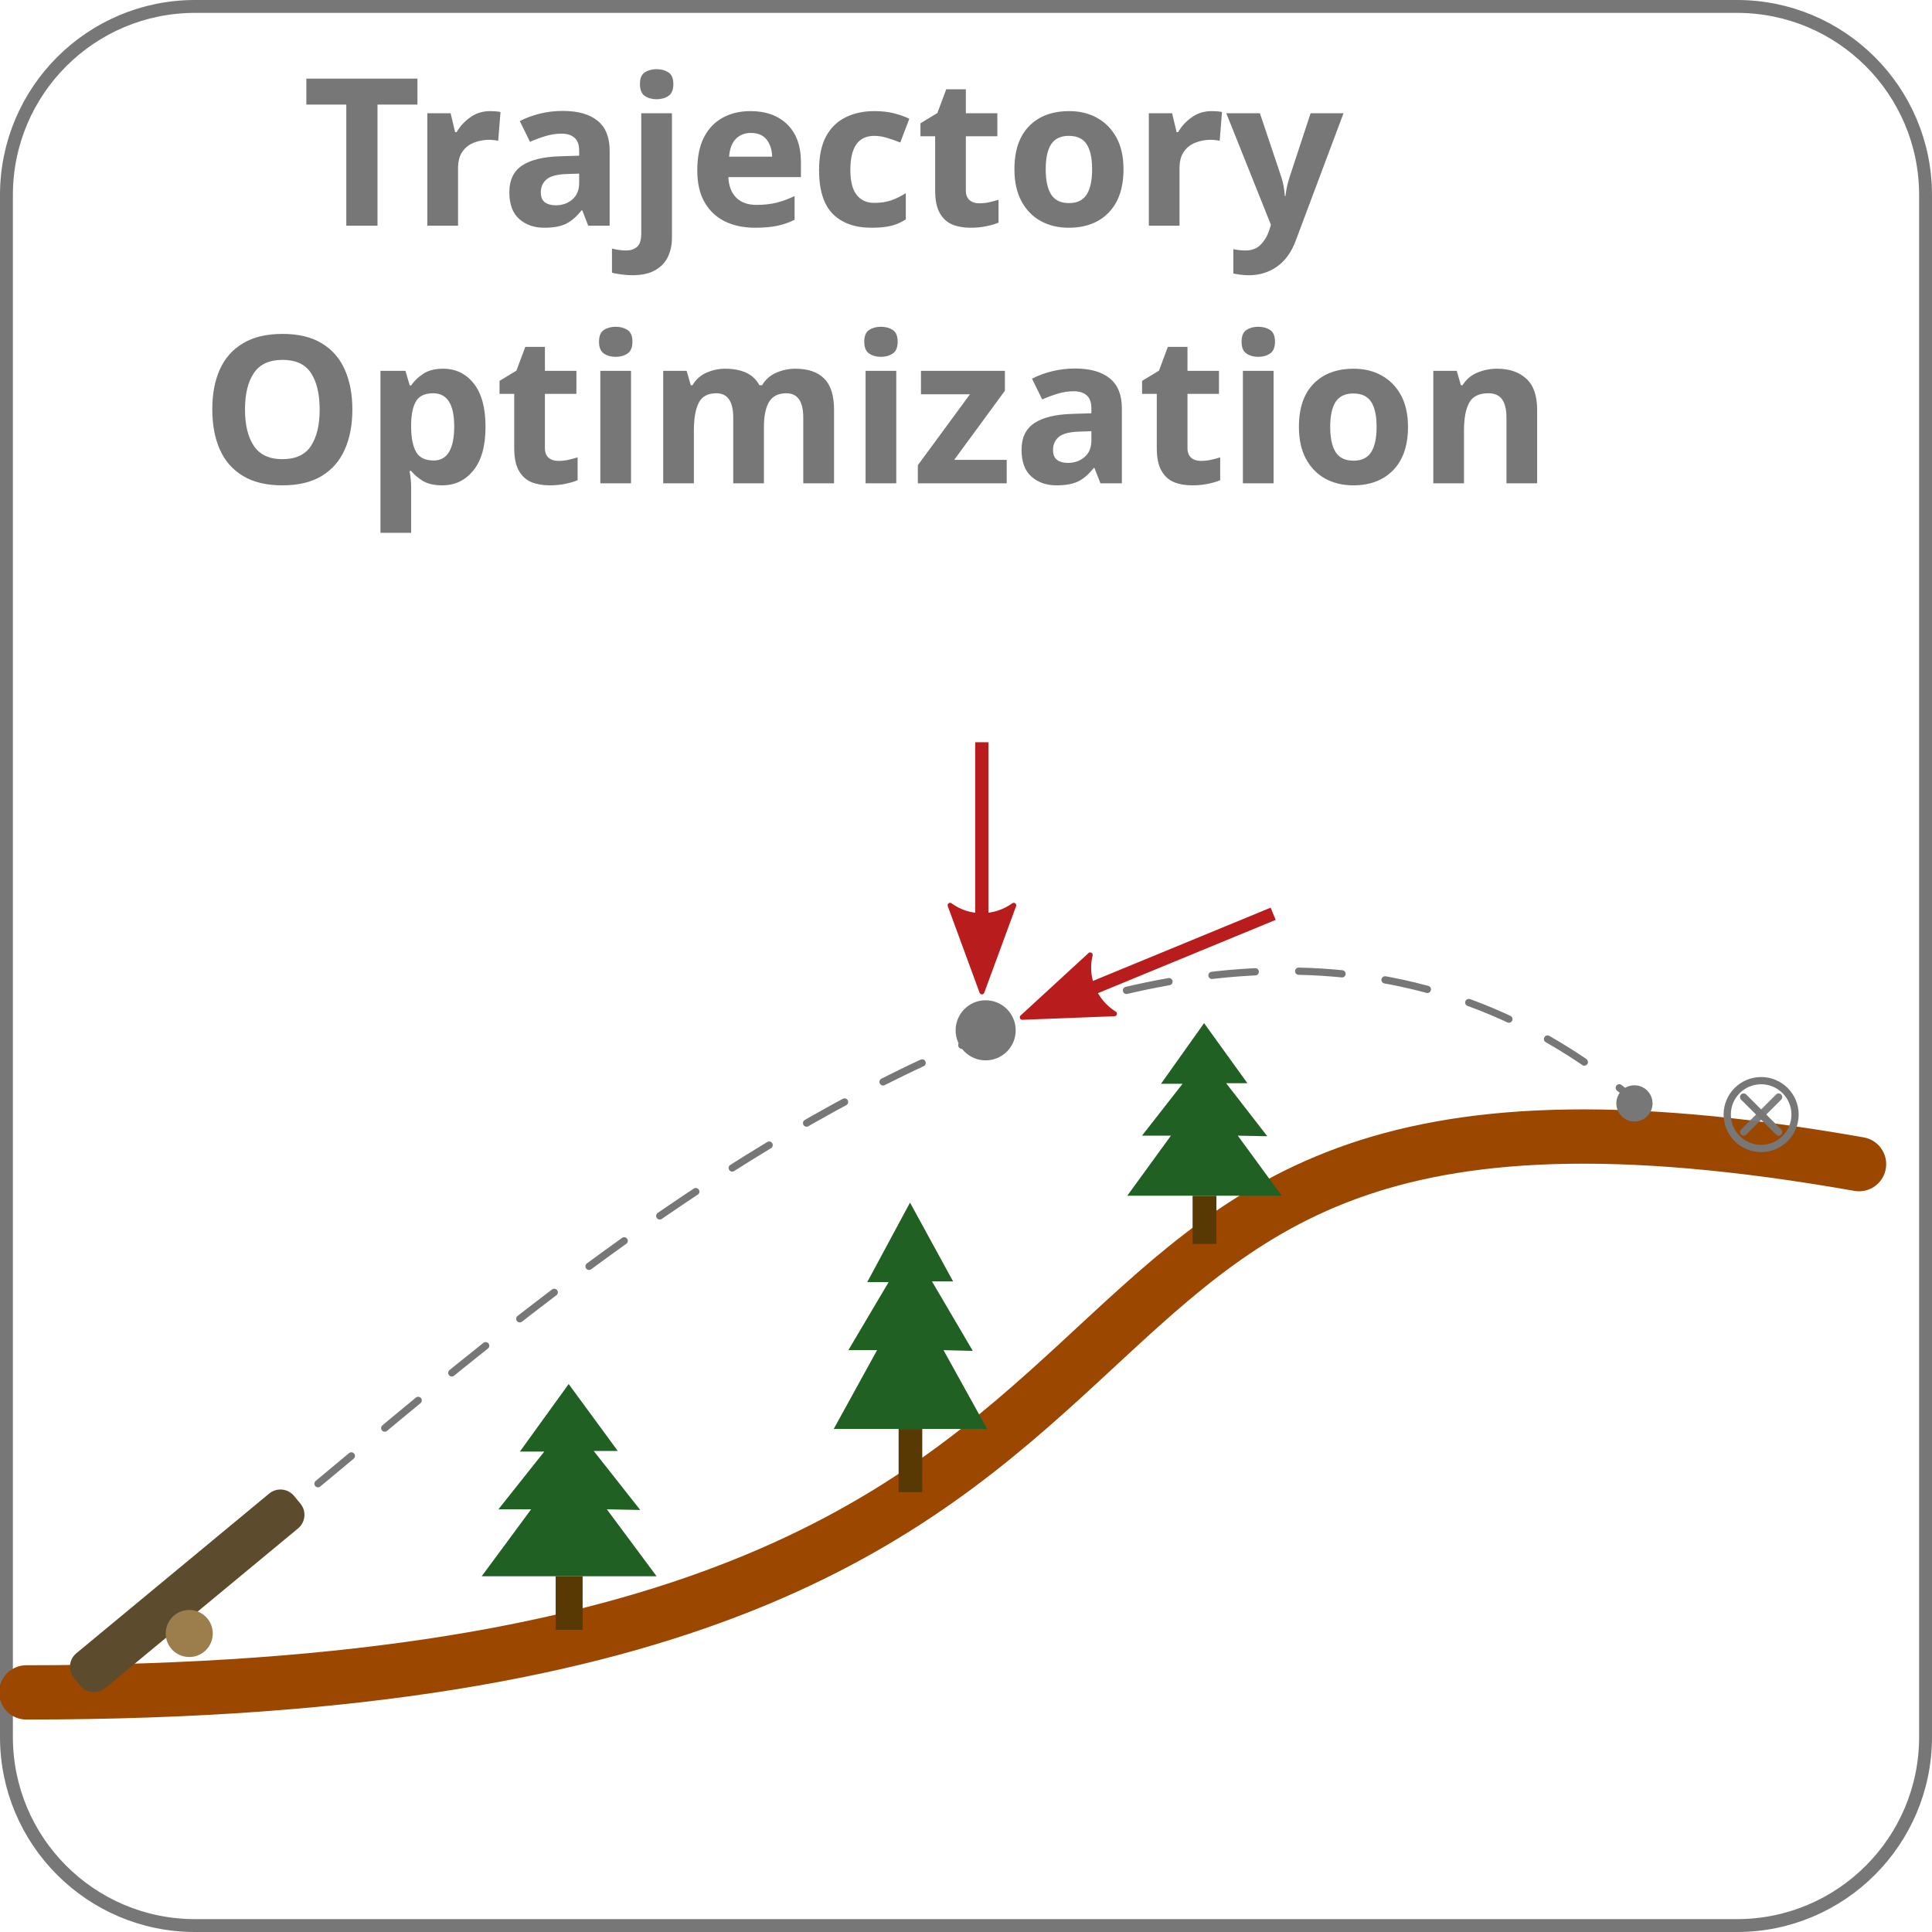
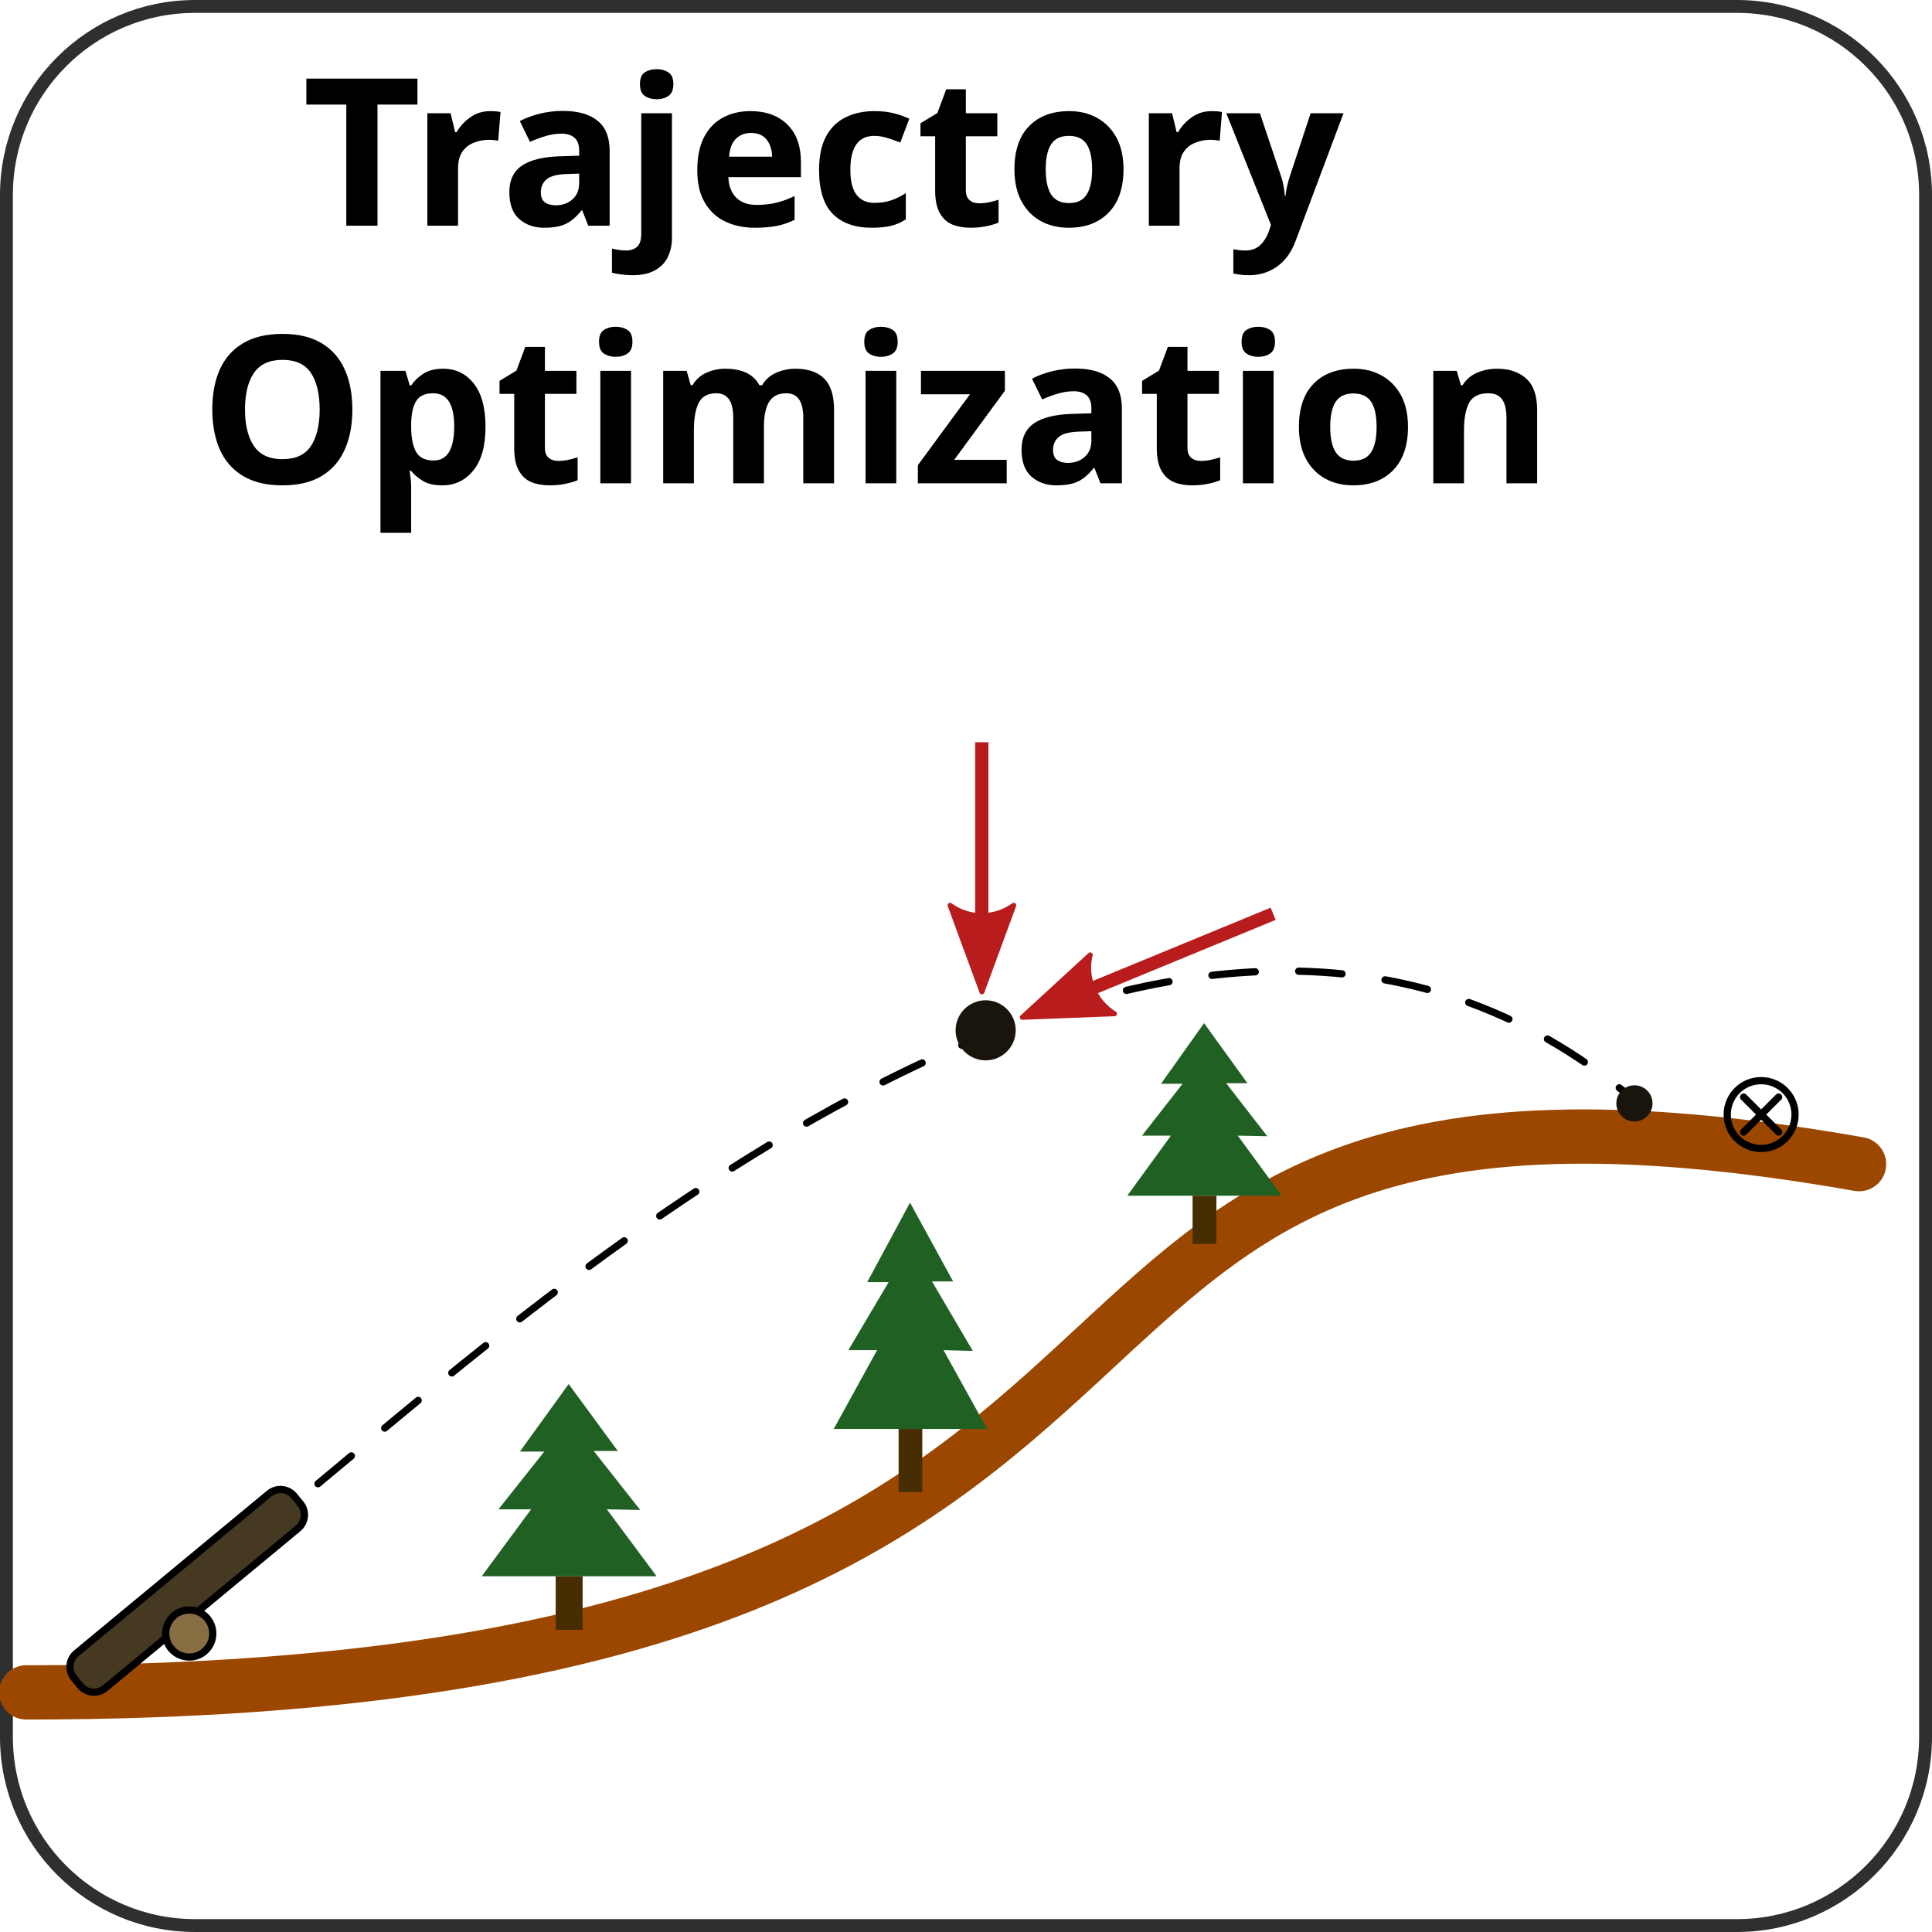
<svg xmlns="http://www.w3.org/2000/svg" width="300" height="300" id="svg2" version="1.1">
  <defs id="defs4">
    <marker style="overflow:visible" id="Arrow2MendZ" refX="0" refY="0" orient="auto">
      <path transform="scale(-0.6,-0.6)" d="M 8.719,4.034 -2.207,0.016 8.719,-4.002 C 6.973,-1.63 6.983,1.616 8.719,4.034 z" style="fill:#f8f8f2;fill-rule:evenodd;stroke:#f8f8f2;stroke-width:0.625;stroke-linejoin:round" id="path18396" />
    </marker>
    <marker style="overflow:visible" id="Arrow2MstartJ" refX="0" refY="0" orient="auto">
      <path transform="scale(0.6,0.6)" d="M 8.719,4.034 -2.207,0.016 8.719,-4.002 C 6.973,-1.63 6.983,1.616 8.719,4.034 z" style="fill:#f8f8f2;fill-rule:evenodd;stroke:#f8f8f2;stroke-width:0.625;stroke-linejoin:round" id="path17492" />
    </marker>
    <marker style="overflow:visible" id="Arrow2Mend8" refX="0" refY="0" orient="auto">
      <path transform="scale(-0.6,-0.6)" d="M 8.719,4.034 -2.207,0.016 8.719,-4.002 C 6.973,-1.63 6.983,1.616 8.719,4.034 z" style="fill:#f8f8f2;fill-rule:evenodd;stroke:#f8f8f2;stroke-width:0.625;stroke-linejoin:round" id="path17495" />
    </marker>
    <marker style="overflow:visible" id="marker5579" refX="0" refY="0" orient="auto">
      <path transform="scale(0.6,0.6)" d="M 8.719,4.034 -2.207,0.016 8.719,-4.002 C 6.973,-1.63 6.983,1.616 8.719,4.034 z" style="fill:#f8f8f2;fill-rule:evenodd;stroke:#f8f8f2;stroke-width:0.625;stroke-linejoin:round" id="path5581" />
    </marker>
    <marker style="overflow:visible" id="marker5583" refX="0" refY="0" orient="auto">
      <path transform="scale(-0.6,-0.6)" d="M 8.719,4.034 -2.207,0.016 8.719,-4.002 C 6.973,-1.63 6.983,1.616 8.719,4.034 z" style="fill:#f8f8f2;fill-rule:evenodd;stroke:#f8f8f2;stroke-width:0.625;stroke-linejoin:round" id="path5585" />
    </marker>
    <marker style="overflow:visible" id="Arrow2Mendxc" refX="0" refY="0" orient="auto">
      <path transform="scale(-0.6,-0.6)" d="M 8.719,4.034 -2.207,0.016 8.719,-4.002 C 6.973,-1.63 6.983,1.616 8.719,4.034 z" style="fill:#f8f8f2;fill-rule:evenodd;stroke:#f8f8f2;stroke-width:0.625;stroke-linejoin:round" id="path16000" />
    </marker>
    <marker style="overflow:visible" id="Arrow2MendZX" refX="0" refY="0" orient="auto">
      <path transform="scale(-0.6,-0.6)" d="M 8.719,4.034 -2.207,0.016 8.719,-4.002 C 6.973,-1.63 6.983,1.616 8.719,4.034 z" style="stroke-width:0.625;stroke-linejoin:round;stroke:#2f2f2f;fill-rule:evenodd;fill:#2f2f2f" id="path5802" />
    </marker>
    <marker style="overflow:visible" id="Arrow2MendQb" refX="0" refY="0" orient="auto">
      <path transform="scale(-0.6,-0.6)" d="M 8.719,4.034 -2.207,0.016 8.719,-4.002 C 6.973,-1.63 6.983,1.616 8.719,4.034 z" style="fill:#505050;fill-rule:evenodd;stroke:#505050;stroke-width:0.625;stroke-linejoin:round" id="path4334" />
    </marker>
    <marker style="overflow:visible" id="marker3230" refX="0" refY="0" orient="auto">
      <path transform="scale(-0.6,-0.6)" d="M 8.719,4.034 -2.207,0.016 8.719,-4.002 C 6.973,-1.63 6.983,1.616 8.719,4.034 z" style="fill:#505050;fill-rule:evenodd;stroke:#505050;stroke-width:0.625;stroke-linejoin:round" id="path3232" />
    </marker>
    <marker style="overflow:visible" id="marker3234" refX="0" refY="0" orient="auto">
      <path transform="scale(-0.6,-0.6)" d="M 8.719,4.034 -2.207,0.016 8.719,-4.002 C 6.973,-1.63 6.983,1.616 8.719,4.034 z" style="fill:#505050;fill-rule:evenodd;stroke:#505050;stroke-width:0.625;stroke-linejoin:round" id="path3236" />
    </marker>
    <marker style="overflow:visible" id="marker3238" refX="0" refY="0" orient="auto">
      <path transform="scale(-0.6,-0.6)" d="M 8.719,4.034 -2.207,0.016 8.719,-4.002 C 6.973,-1.63 6.983,1.616 8.719,4.034 z" style="fill:#505050;fill-rule:evenodd;stroke:#505050;stroke-width:0.625;stroke-linejoin:round" id="path3240" />
    </marker>
    <marker style="overflow:visible" id="marker3242" refX="0" refY="0" orient="auto">
      <path transform="scale(-0.6,-0.6)" d="M 8.719,4.034 -2.207,0.016 8.719,-4.002 C 6.973,-1.63 6.983,1.616 8.719,4.034 z" style="fill:#505050;fill-rule:evenodd;stroke:#505050;stroke-width:0.625;stroke-linejoin:round" id="path3244" />
    </marker>
    <marker style="overflow:visible" id="Arrow2MendAa" refX="0" refY="0" orient="auto">
      <path transform="scale(-0.6,-0.6)" d="M 8.719,4.034 -2.207,0.016 8.719,-4.002 C 6.973,-1.63 6.983,1.616 8.719,4.034 z" style="fill:#b81c1c;fill-rule:evenodd;stroke:#b81c1c;stroke-width:0.625;stroke-linejoin:round" id="path4659" />
    </marker>
    <marker style="overflow:visible" id="Arrow2MendAQ" refX="0" refY="0" orient="auto">
      <path transform="scale(-0.6,-0.6)" d="M 8.719,4.034 -2.207,0.016 8.719,-4.002 C 6.973,-1.63 6.983,1.616 8.719,4.034 z" style="fill:#b81c1c;fill-rule:evenodd;stroke:#b81c1c;stroke-width:0.625;stroke-linejoin:round" id="path4656" />
    </marker>
  </defs>
  <g id="layer1" transform="translate(0,-752.3622)" />
-   <text xml:space="preserve" style="font-size:32px;font-style:normal;font-variant:normal;font-weight:bold;font-stretch:normal;line-height:125%;letter-spacing:0px;word-spacing:0px;fill:#777777;fill-opacity:1;stroke:none;font-family:Amiri Quran;-inkscape-font-specification:Sans Bold" x="148.579" y="35.052" id="text4327">
-     <tspan id="tspan4329" x="148.579" y="35.052" style="text-align:center;text-anchor:middle;fill:#777777;fill-opacity:1">Trajectory</tspan>
-     <tspan x="148.579" y="75.052" id="tspan3910" style="text-align:center;text-anchor:middle;fill:#777777;fill-opacity:1">Optimization</tspan>
+   <text xml:space="preserve" style="font-size:32px;font-style:normal;font-variant:normal;font-weight:bold;font-stretch:normal;line-height:125%;letter-spacing:0px;word-spacing:0px;fill:#000000;fill-opacity:1;stroke:none;font-family:Amiri Quran;-inkscape-font-specification:Sans Bold" x="148.579" y="35.052" id="text4327">
+     <tspan id="tspan4329" x="148.579" y="35.052" style="text-align:center;text-anchor:middle">Trajectory</tspan>
+     <tspan x="148.579" y="75.052" id="tspan3910" style="text-align:center;text-anchor:middle">Optimization</tspan>
  </text>
-   <rect style="fill:none;stroke:#777777;stroke-width:2;stroke-linecap:round;stroke-miterlimit:4;stroke-opacity:1;stroke-dasharray:none;stroke-dashoffset:0" id="rect3121" width="298" height="298" x="1" y="1" rx="29.286" ry="29.286" />
+   <rect style="fill:none;stroke:#2f2f2f;stroke-width:2;stroke-linecap:round;stroke-miterlimit:4;stroke-opacity:1;stroke-dasharray:none;stroke-dashoffset:0" id="rect3121" width="298" height="298" x="1" y="1" rx="29.286" ry="29.286" />
  <g id="g6260" transform="matrix(0.5620856,0,0,0.5620856,-45.69894,297.6414)">
    <path id="path3789" d="M 88.563,-61.995 C 460.645,-61.995 322.888,-255.881 594.872,-207.933" style="fill:none;stroke:#9c4700;stroke-width:15;stroke-linecap:round;stroke-linejoin:miter;stroke-miterlimit:4;stroke-opacity:1;stroke-dasharray:none" />
    <g transform="matrix(0.5652165,0,0,0.697501,144.6769,-773.8964)" id="g3779">
      <path transform="matrix(1.254613,0,0,1,-77.88892,629.8863)" id="path3785" d="M 194.25,268.625 175.25,295.375 184.75,295.375 166.875,318.25 179.625,318.25 160.375,344.75 228.5,344.75 209.125,318.25 222.125,318.5 204,295.125 213.375,295.125 z" style="fill:#206023;fill-opacity:1;stroke:none" />
-       <rect y="974.636" x="159.468" height="21.25" width="13.173" id="rect3787" style="fill:#583903;fill-opacity:1;stroke:none" />
+       <rect y="974.636" x="159.468" height="21.25" width="13.173" id="rect3787" style="fill:#462d02;fill-opacity:1;stroke:none" />
    </g>
    <g transform="matrix(0.4992268,0,0,0.6263362,331.1534,-809.6506)" id="g3779-9">
      <path transform="matrix(1.254613,0,0,1,-77.88892,629.8863)" id="path3785-2" d="M 194.25,268.625 175.25,295.375 184.75,295.375 166.875,318.25 179.625,318.25 160.375,344.75 228.5,344.75 209.125,318.25 222.125,318.5 204,295.125 213.375,295.125 z" style="fill:#206023;fill-opacity:1;stroke:none" />
-       <rect y="974.636" x="159.468" height="21.25" width="13.173" id="rect3787-1" style="fill:#583903;fill-opacity:1;stroke:none" />
+       <rect y="974.636" x="159.468" height="21.25" width="13.173" id="rect3787-1" style="fill:#462d02;fill-opacity:1;stroke:none" />
    </g>
    <g transform="matrix(0.4959218,0,0,0.82141,250.4669,-935.3509)" id="g3779-4">
      <path transform="matrix(1.254613,0,0,1,-77.88892,629.8863)" id="path3785-5" d="M 194.25,268.625 175.25,295.375 184.75,295.375 166.875,318.25 179.625,318.25 160.375,344.75 228.5,344.75 209.125,318.25 222.125,318.5 204,295.125 213.375,295.125 z" style="fill:#206023;fill-opacity:1;stroke:none" />
-       <rect y="974.636" x="159.468" height="21.25" width="13.173" id="rect3787-9" style="fill:#583903;fill-opacity:1;stroke:none" />
+       <rect y="974.636" x="159.468" height="21.25" width="13.173" id="rect3787-9" style="fill:#462d02;fill-opacity:1;stroke:none" />
    </g>
-     <rect rx="4.875" ry="4.875" transform="matrix(0.770186,-0.6378193,0.6378193,0.770186,0,0)" y="9.233" x="120.425" height="12.504" width="78.919" id="rect3839" style="fill:#5c4c2d;fill-opacity:1;stroke:none;stroke-width:2;stroke-linecap:round;stroke-linejoin:miter;stroke-miterlimit:4;stroke-opacity:1;stroke-dasharray:none;stroke-dashoffset:0" />
-     <path transform="matrix(1.857143,0,0,1.857143,16.58151,-739.4082)" d="M 66.5,356 C 66.5,357.933 64.933,359.5 63,359.5 61.067,359.5 59.5,357.933 59.5,356 59.5,354.067 61.067,352.5 63,352.5 64.933,352.5 66.5,354.067 66.5,356 z" id="path3837" style="fill:#9c7e4d;fill-opacity:1;stroke:none;stroke-width:1.077;stroke-linecap:round;stroke-linejoin:miter;stroke-miterlimit:4;stroke-opacity:1;stroke-dasharray:none;stroke-dashoffset:0" />
-     <path id="path3841" d="M 169.149,-119.645 C 238.006,-176.624 409.379,-330.297 532.744,-225.653" style="fill:none;stroke:#777777;stroke-width:2;stroke-linecap:round;stroke-linejoin:miter;stroke-miterlimit:4;stroke-opacity:1;stroke-dasharray:12, 12;stroke-dashoffset:0" />
-     <path transform="matrix(1.428572,0,0,1.428572,442.8234,-733.2828)" d="M 66.5,356 C 66.5,357.933 64.933,359.5 63,359.5 61.067,359.5 59.5,357.933 59.5,356 59.5,354.067 61.067,352.5 63,352.5 64.933,352.5 66.5,354.067 66.5,356 z" id="path3837-8" style="fill:#777777;fill-opacity:1;stroke:none;stroke-opacity:1" />
+     <rect rx="4.875" ry="4.875" transform="matrix(0.770186,-0.6378193,0.6378193,0.770186,0,0)" y="9.233" x="120.425" height="12.504" width="78.919" id="rect3839" style="fill:#463922;fill-opacity:1;stroke:#000000;stroke-width:2;stroke-linecap:round;stroke-linejoin:miter;stroke-miterlimit:4;stroke-opacity:1;stroke-dasharray:none;stroke-dashoffset:0" />
+     <path transform="matrix(1.857143,0,0,1.857143,16.58151,-739.4082)" d="M 66.5,356 A 3.5,3.5 0 1 1 59.5,356 3.5,3.5 0 1 1 66.5,356 z" id="path3837" style="fill:#886e43;fill-opacity:1;stroke:#000000;stroke-width:1.077;stroke-linecap:round;stroke-linejoin:miter;stroke-miterlimit:4;stroke-opacity:1;stroke-dasharray:none;stroke-dashoffset:0" />
+     <path id="path3841" d="M 169.149,-119.645 C 238.006,-176.624 409.379,-330.297 532.744,-225.653" style="fill:none;stroke:#000000;stroke-width:2;stroke-linecap:round;stroke-linejoin:miter;stroke-miterlimit:4;stroke-opacity:1;stroke-dasharray:12, 12;stroke-dashoffset:0" />
+     <path transform="matrix(1.428572,0,0,1.428572,442.8234,-733.2828)" d="M 66.5,356 A 3.5,3.5 0 1 1 59.5,356 3.5,3.5 0 1 1 66.5,356 z" id="path3837-8" style="fill:#19140c;fill-opacity:1;stroke:none" />
    <g transform="matrix(0.4146596,0,0,0.4146596,267.3421,-640.7859)" id="g3910">
      <g transform="translate(-1.705271,13.85532)" id="g3934">
-         <path id="path3890" d="M 738.027,985.329 C 714.869,1008.486 714.693,1008.663 714.693,1008.663" style="fill:none;stroke:#777777;stroke-width:4.823;stroke-linecap:round;stroke-linejoin:miter;stroke-miterlimit:4;stroke-opacity:0.941;stroke-dasharray:none" />
-         <path id="path3890-0" d="M 714.693,985.329 C 737.85,1008.486 738.027,1008.663 738.027,1008.663" style="fill:none;stroke:#777777;stroke-width:4.823;stroke-linecap:round;stroke-linejoin:miter;stroke-miterlimit:4;stroke-opacity:1;stroke-dasharray:none" />
-         <path style="fill:none;stroke:#777777;stroke-width:2;stroke-linecap:round;stroke-linejoin:miter;stroke-miterlimit:4;stroke-opacity:1;stroke-dasharray:none;stroke-dashoffset:0" id="path3932" d="M 726.11,336.891 C 726.11,342.065 721.916,346.26 716.741,346.26 711.567,346.26 707.372,342.065 707.372,336.891 707.372,331.716 711.567,327.522 716.741,327.522 721.916,327.522 726.11,331.716 726.11,336.891 z" transform="matrix(2.411617,0,0,2.411617,-1002.145,184.5445)" />
+         <path id="path3890" d="M 738.027,985.329 C 714.869,1008.486 714.693,1008.663 714.693,1008.663" style="fill:none;stroke:#000000;stroke-width:4.823;stroke-linecap:round;stroke-linejoin:miter;stroke-miterlimit:4;stroke-opacity:1;stroke-dasharray:none" />
+         <path id="path3890-0" d="M 714.693,985.329 C 737.85,1008.486 738.027,1008.663 738.027,1008.663" style="fill:none;stroke:#000000;stroke-width:4.823;stroke-linecap:round;stroke-linejoin:miter;stroke-miterlimit:4;stroke-opacity:1;stroke-dasharray:none" />
+         <path style="fill:none;stroke:#000000;stroke-width:2;stroke-linecap:round;stroke-linejoin:miter;stroke-miterlimit:4;stroke-opacity:1;stroke-dasharray:none;stroke-dashoffset:0" id="path3932" d="M 726.11,336.891 C 726.11,342.065 721.916,346.26 716.741,346.26 711.567,346.26 707.372,342.065 707.372,336.891 707.372,331.716 711.567,327.522 716.741,327.522 721.916,327.522 726.11,331.716 726.11,336.891 z" transform="matrix(2.411617,0,0,2.411617,-1002.145,184.5445)" />
      </g>
    </g>
-     <path transform="matrix(2.371523,0,0,2.371523,204.1912,-1089.159)" d="M 66.5,356 C 66.5,357.933 64.933,359.5 63,359.5 61.067,359.5 59.5,357.933 59.5,356 59.5,354.067 61.067,352.5 63,352.5 64.933,352.5 66.5,354.067 66.5,356 z" id="path3837-8-0" style="fill:#777777;fill-opacity:1;stroke:none;stroke-opacity:1" />
+     <path transform="matrix(2.371523,0,0,2.371523,204.1912,-1089.159)" d="M 66.5,356 A 3.5,3.5 0 1 1 59.5,356 3.5,3.5 0 1 1 66.5,356 z" id="path3837-8-0" style="fill:#19140c;fill-opacity:1;stroke:none" />
    <path style="fill:none;stroke:#b81c1c;stroke-width:3.649;stroke-linecap:butt;stroke-linejoin:miter;stroke-miterlimit:4;stroke-opacity:1;stroke-dasharray:none;marker-end:url(#Arrow2MendAQ)" d="M 352.53,-324.481 352.53,-260.35" id="path5905" />
    <path style="fill:none;stroke:#b81c1c;stroke-width:3.649;stroke-linecap:butt;stroke-linejoin:miter;stroke-miterlimit:4;stroke-opacity:1;stroke-dasharray:none;marker-end:url(#Arrow2MendAa)" d="M 433.02,-277.095 368.169,-250.364" id="path5905-7" />
  </g>
</svg>
